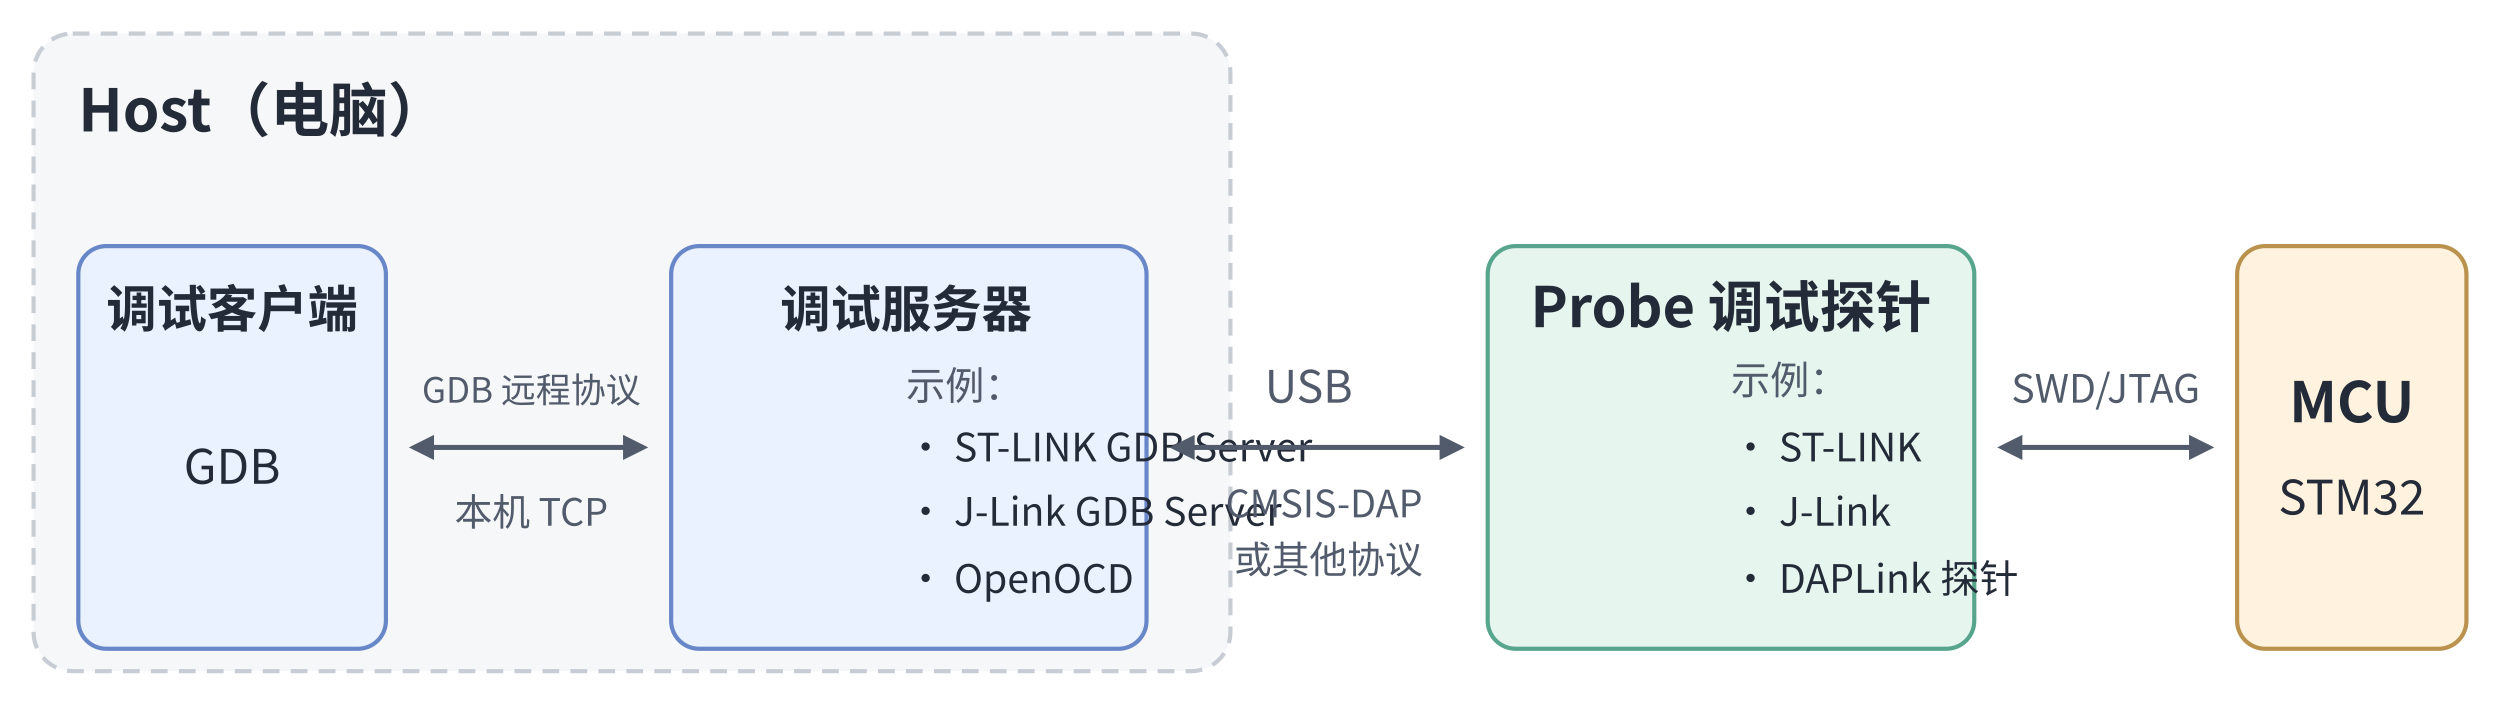
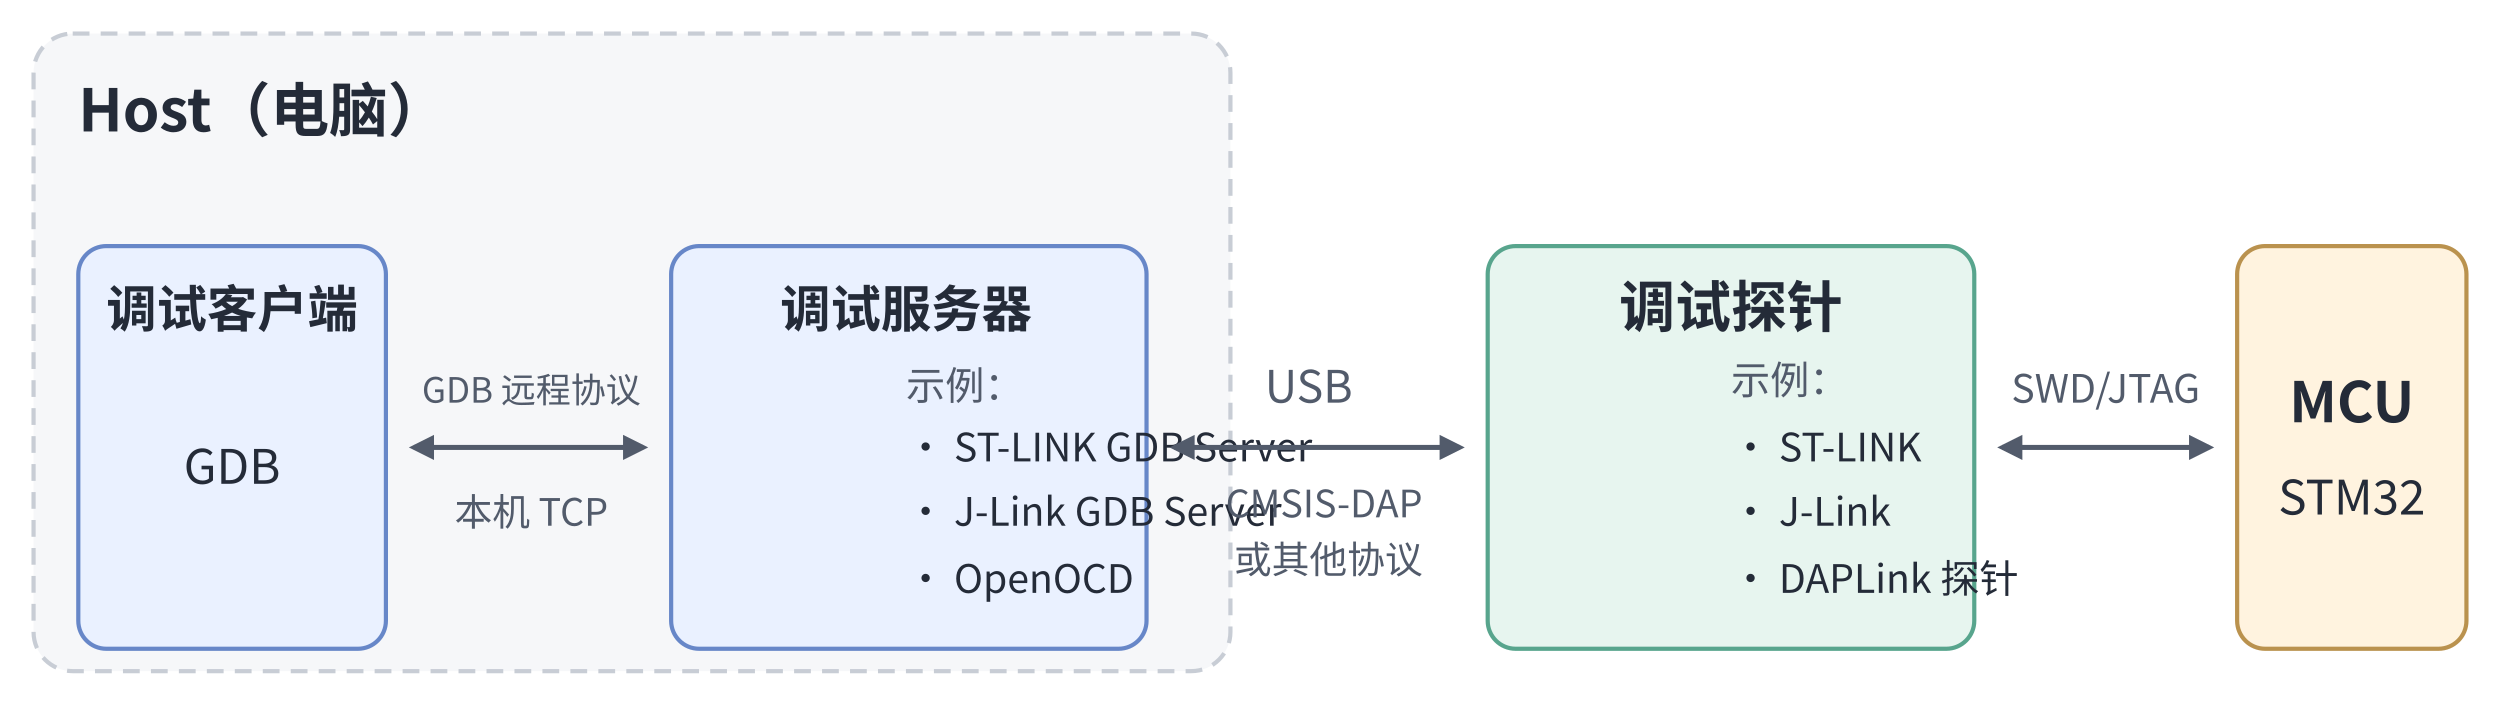
<svg xmlns="http://www.w3.org/2000/svg" width="894" height="252" viewBox="0 0 894 252" role="img" aria-labelledby="debugging-title debugging-desc">
  <defs>
    <marker id="debugging-arrow" viewBox="0 0 10 10" refX="8" refY="5" markerWidth="5" markerHeight="5" orient="auto-start-reverse">
      <path d="M 0 0 L 10 5 L 0 10 Z" fill="var(--vp-c-text-2, #525b6b)" />
    </marker>
  </defs>
  <g font-family="system-ui, -apple-system, 'Segoe UI', 'Noto Sans CJK SC', 'Microsoft YaHei', sans-serif" fill="var(--vp-c-text-1, #242b38)">
    <rect x="12" y="12" width="428" height="228" rx="14" fill="var(--vp-c-bg-soft, #f6f7f9)" stroke="var(--vp-c-divider, #c8cdd5)" stroke-width="1.5" stroke-dasharray="6 4" />
    <text x="28" y="47" font-size="21" font-weight="600">Host（电脑）</text>
    <rect x="28" y="88" width="110" height="144" rx="10" fill="var(--vp-c-indigo-soft, #eaf1ff)" stroke="var(--vp-c-indigo-2, #6787c8)" stroke-width="1.5" />
    <g text-anchor="middle">
      <text x="83" y="117" font-size="18" font-weight="600">调试客户端</text>
      <g transform="translate(83)" text-anchor="middle" font-size="17">
        <text x="0" y="173">GDB</text>
      </g>
    </g>
    <rect x="240" y="88" width="170" height="144" rx="10" fill="var(--vp-c-indigo-soft, #eaf1ff)" stroke="var(--vp-c-indigo-2, #6787c8)" stroke-width="1.5" />
    <g text-anchor="middle">
      <text x="324" y="117" font-size="18" font-weight="600">调试服务器</text>
      <g transform="translate(324)" text-anchor="start" font-size="14">
        <g class="tool-example-block" style="transform-box: fill-box; transform: translateX(-50%);">
          <text x="0" y="143" fill="var(--vp-c-text-2, #525b6b)">示例：</text>
          <g role="list" aria-label="调试服务器示例">
            <text x="0" y="165" role="listitem">• ST-LINK GDB Server</text>
            <text x="0" y="188" role="listitem">• J-Link GDB Server</text>
            <text x="0" y="212" role="listitem">• OpenOCD</text>
          </g>
        </g>
      </g>
    </g>
    <rect x="532" y="88" width="174" height="144" rx="10" fill="var(--vp-c-green-soft, #e7f5ef)" stroke="var(--vp-c-green-2, #58a58d)" stroke-width="1.5" />
    <g text-anchor="middle">
-       <text x="619" y="117" font-size="20" font-weight="600">Probe 调试探针</text>
+       <text x="619" y="117" font-size="20" font-weight="600">调试探针</text>
      <g transform="translate(619)" text-anchor="start" font-size="14">
        <g class="tool-example-block" style="transform-box: fill-box; transform: translateX(-50%);">
          <text x="0" y="141" fill="var(--vp-c-text-2, #525b6b)">示例：</text>
          <g role="list" aria-label="调试探针示例">
            <text x="0" y="165" role="listitem">• ST-LINK</text>
            <text x="0" y="188" role="listitem">• J-Link</text>
            <text x="0" y="212" role="listitem">• DAPLink 探针</text>
          </g>
        </g>
      </g>
    </g>
    <rect x="800" y="88" width="82" height="144" rx="10" fill="var(--vp-c-yellow-soft, #fff3df)" stroke="var(--vp-c-yellow-2, #ba924e)" stroke-width="1.5" />
    <g text-anchor="middle">
      <text x="841" y="151" font-size="20" font-weight="600">MCU</text>
      <text x="841" y="184" font-size="17">STM32</text>
    </g>
    <g stroke="var(--vp-c-text-2, #525b6b)" stroke-width="1.8" marker-start="url(#debugging-arrow)" marker-end="url(#debugging-arrow)">
      <path d="M 148 160 H 230" />
      <path d="M 420 160 H 522" />
      <path d="M 716 160 H 790" />
    </g>
    <g text-anchor="middle" fill="var(--vp-c-text-2, #525b6b)">
      <text x="190" y="144" font-size="12.5">GDB 远程协议</text>
      <text x="190" y="188" font-size="13.5">本机 TCP</text>
      <text x="468" y="144" font-size="16">USB</text>
      <text x="486" y="185" font-size="13.5">
        <tspan x="475">CMSIS-DAP</tspan>
        <tspan x="475" dy="20">或其他协议</tspan>
      </text>
      <text x="753" y="144" font-size="14">SWD/JTAG</text>
    </g>
  </g>
</svg>
